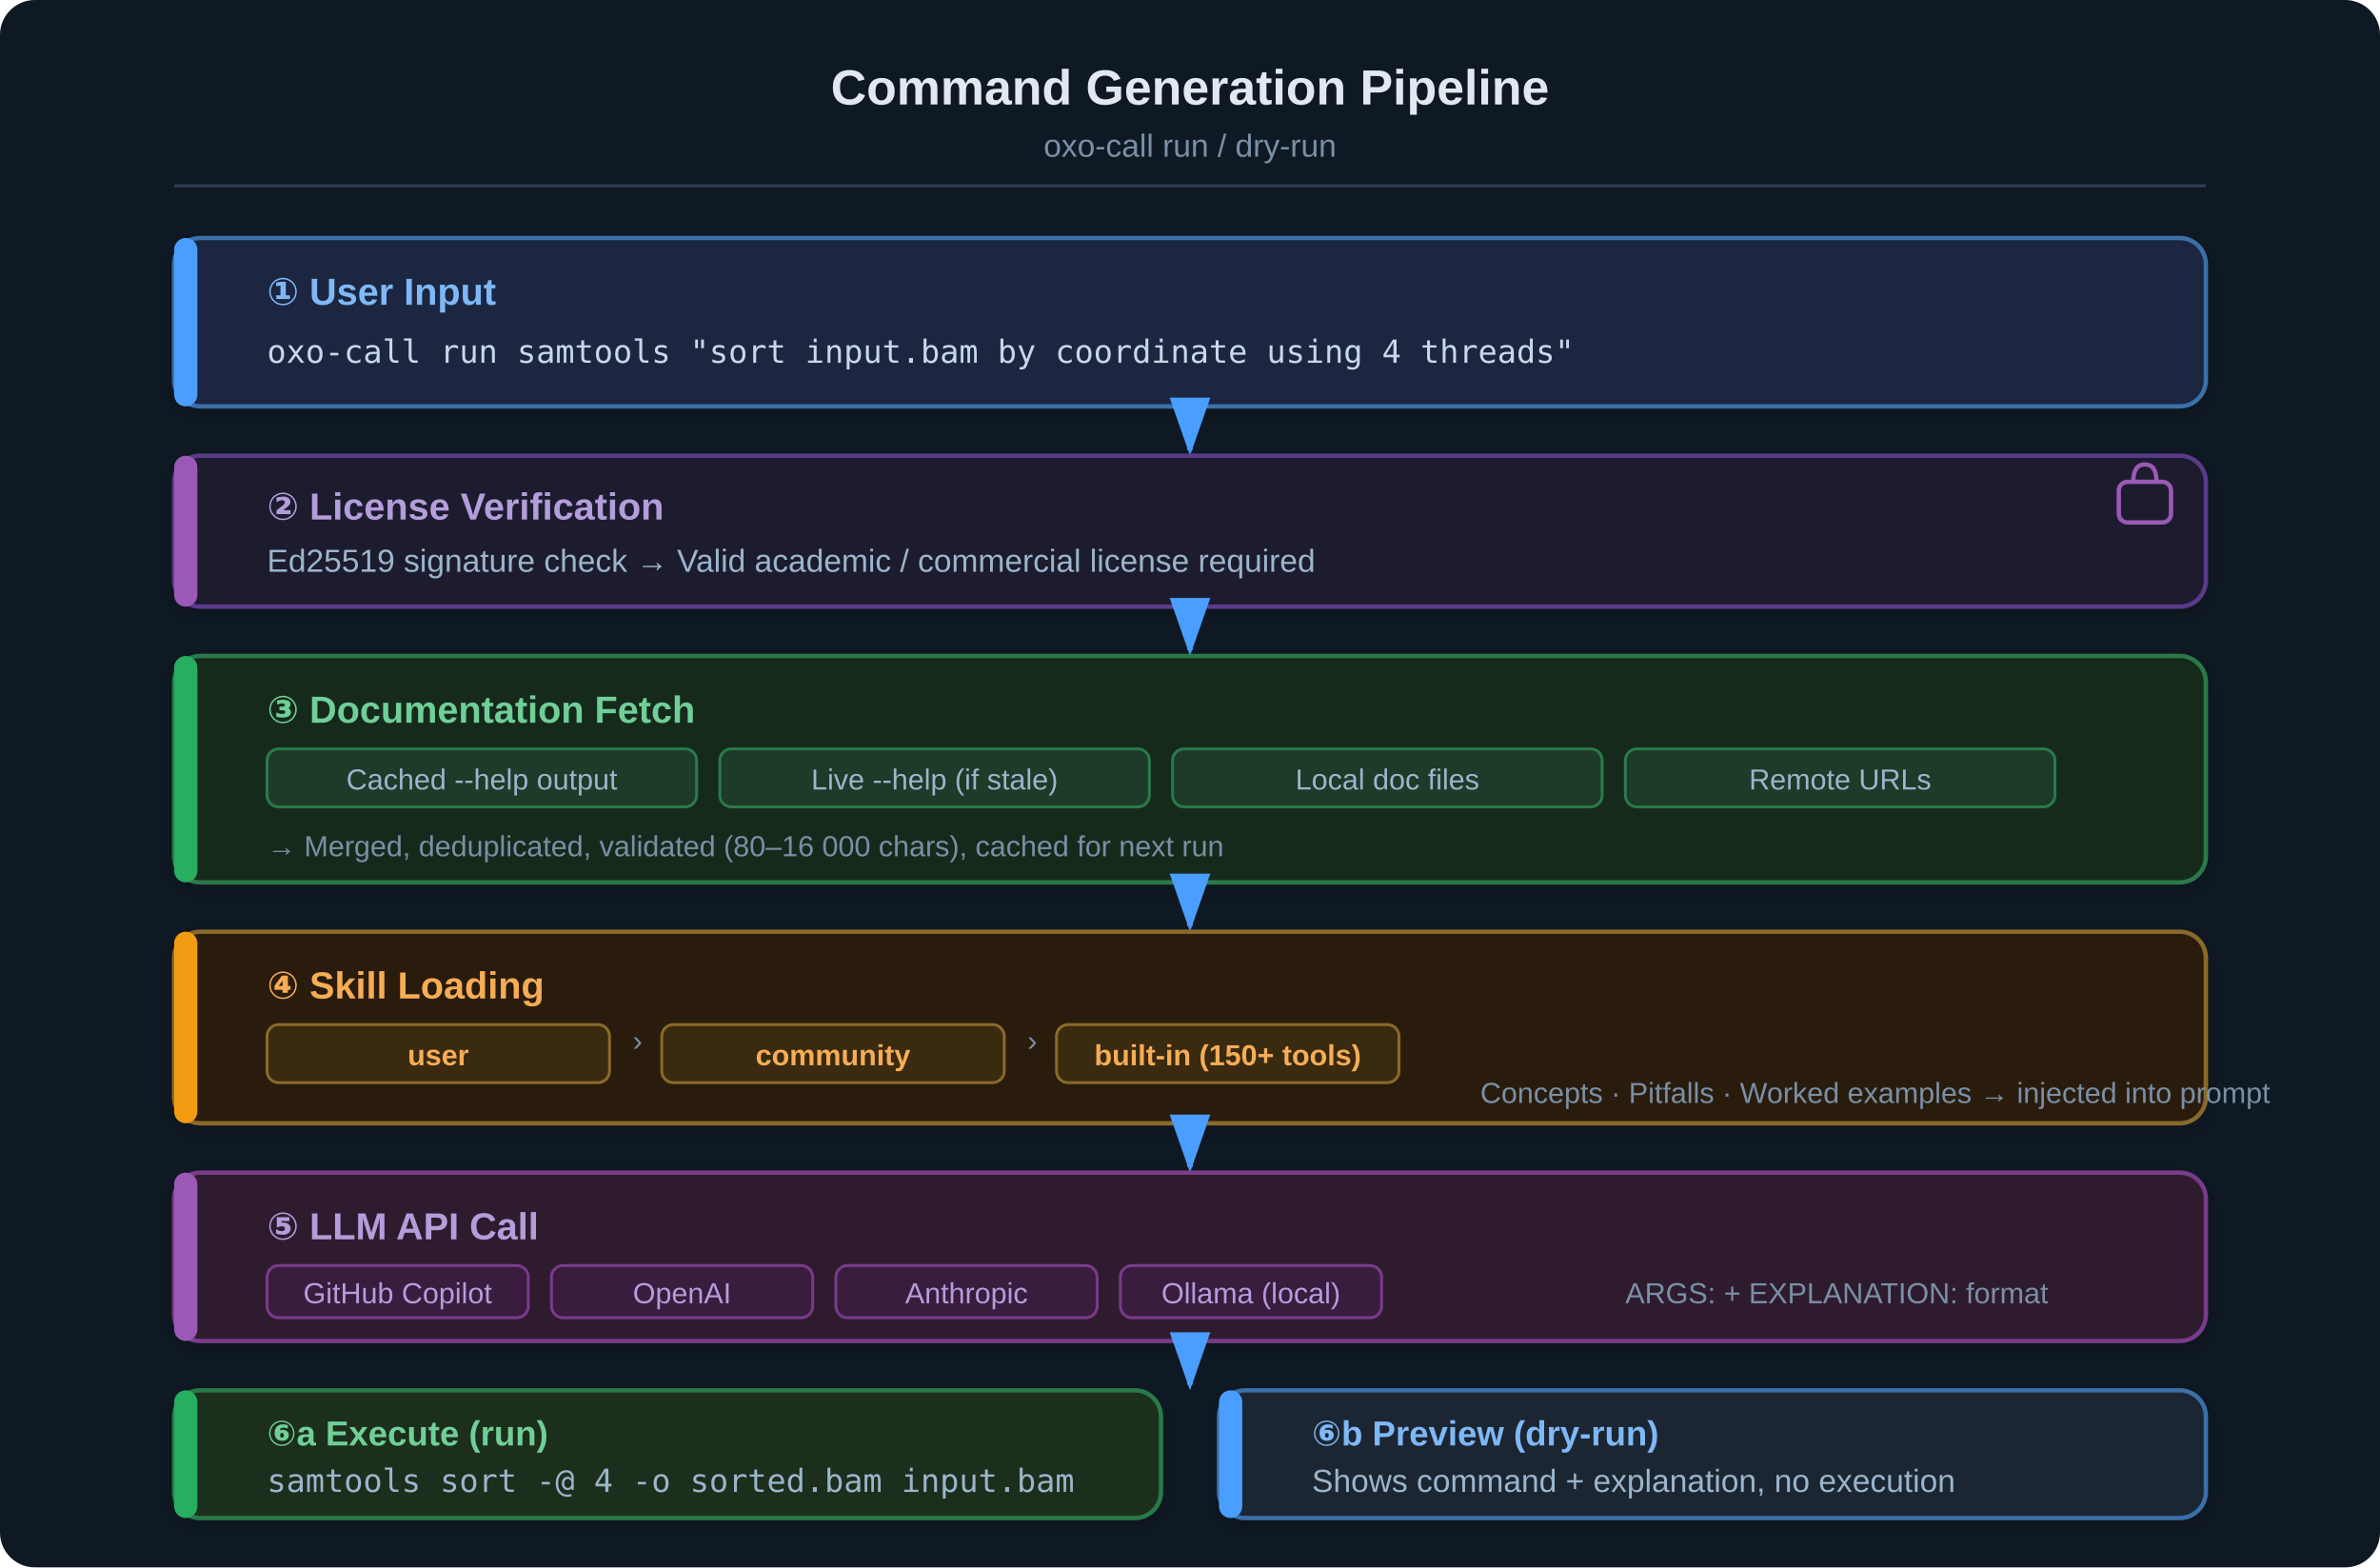
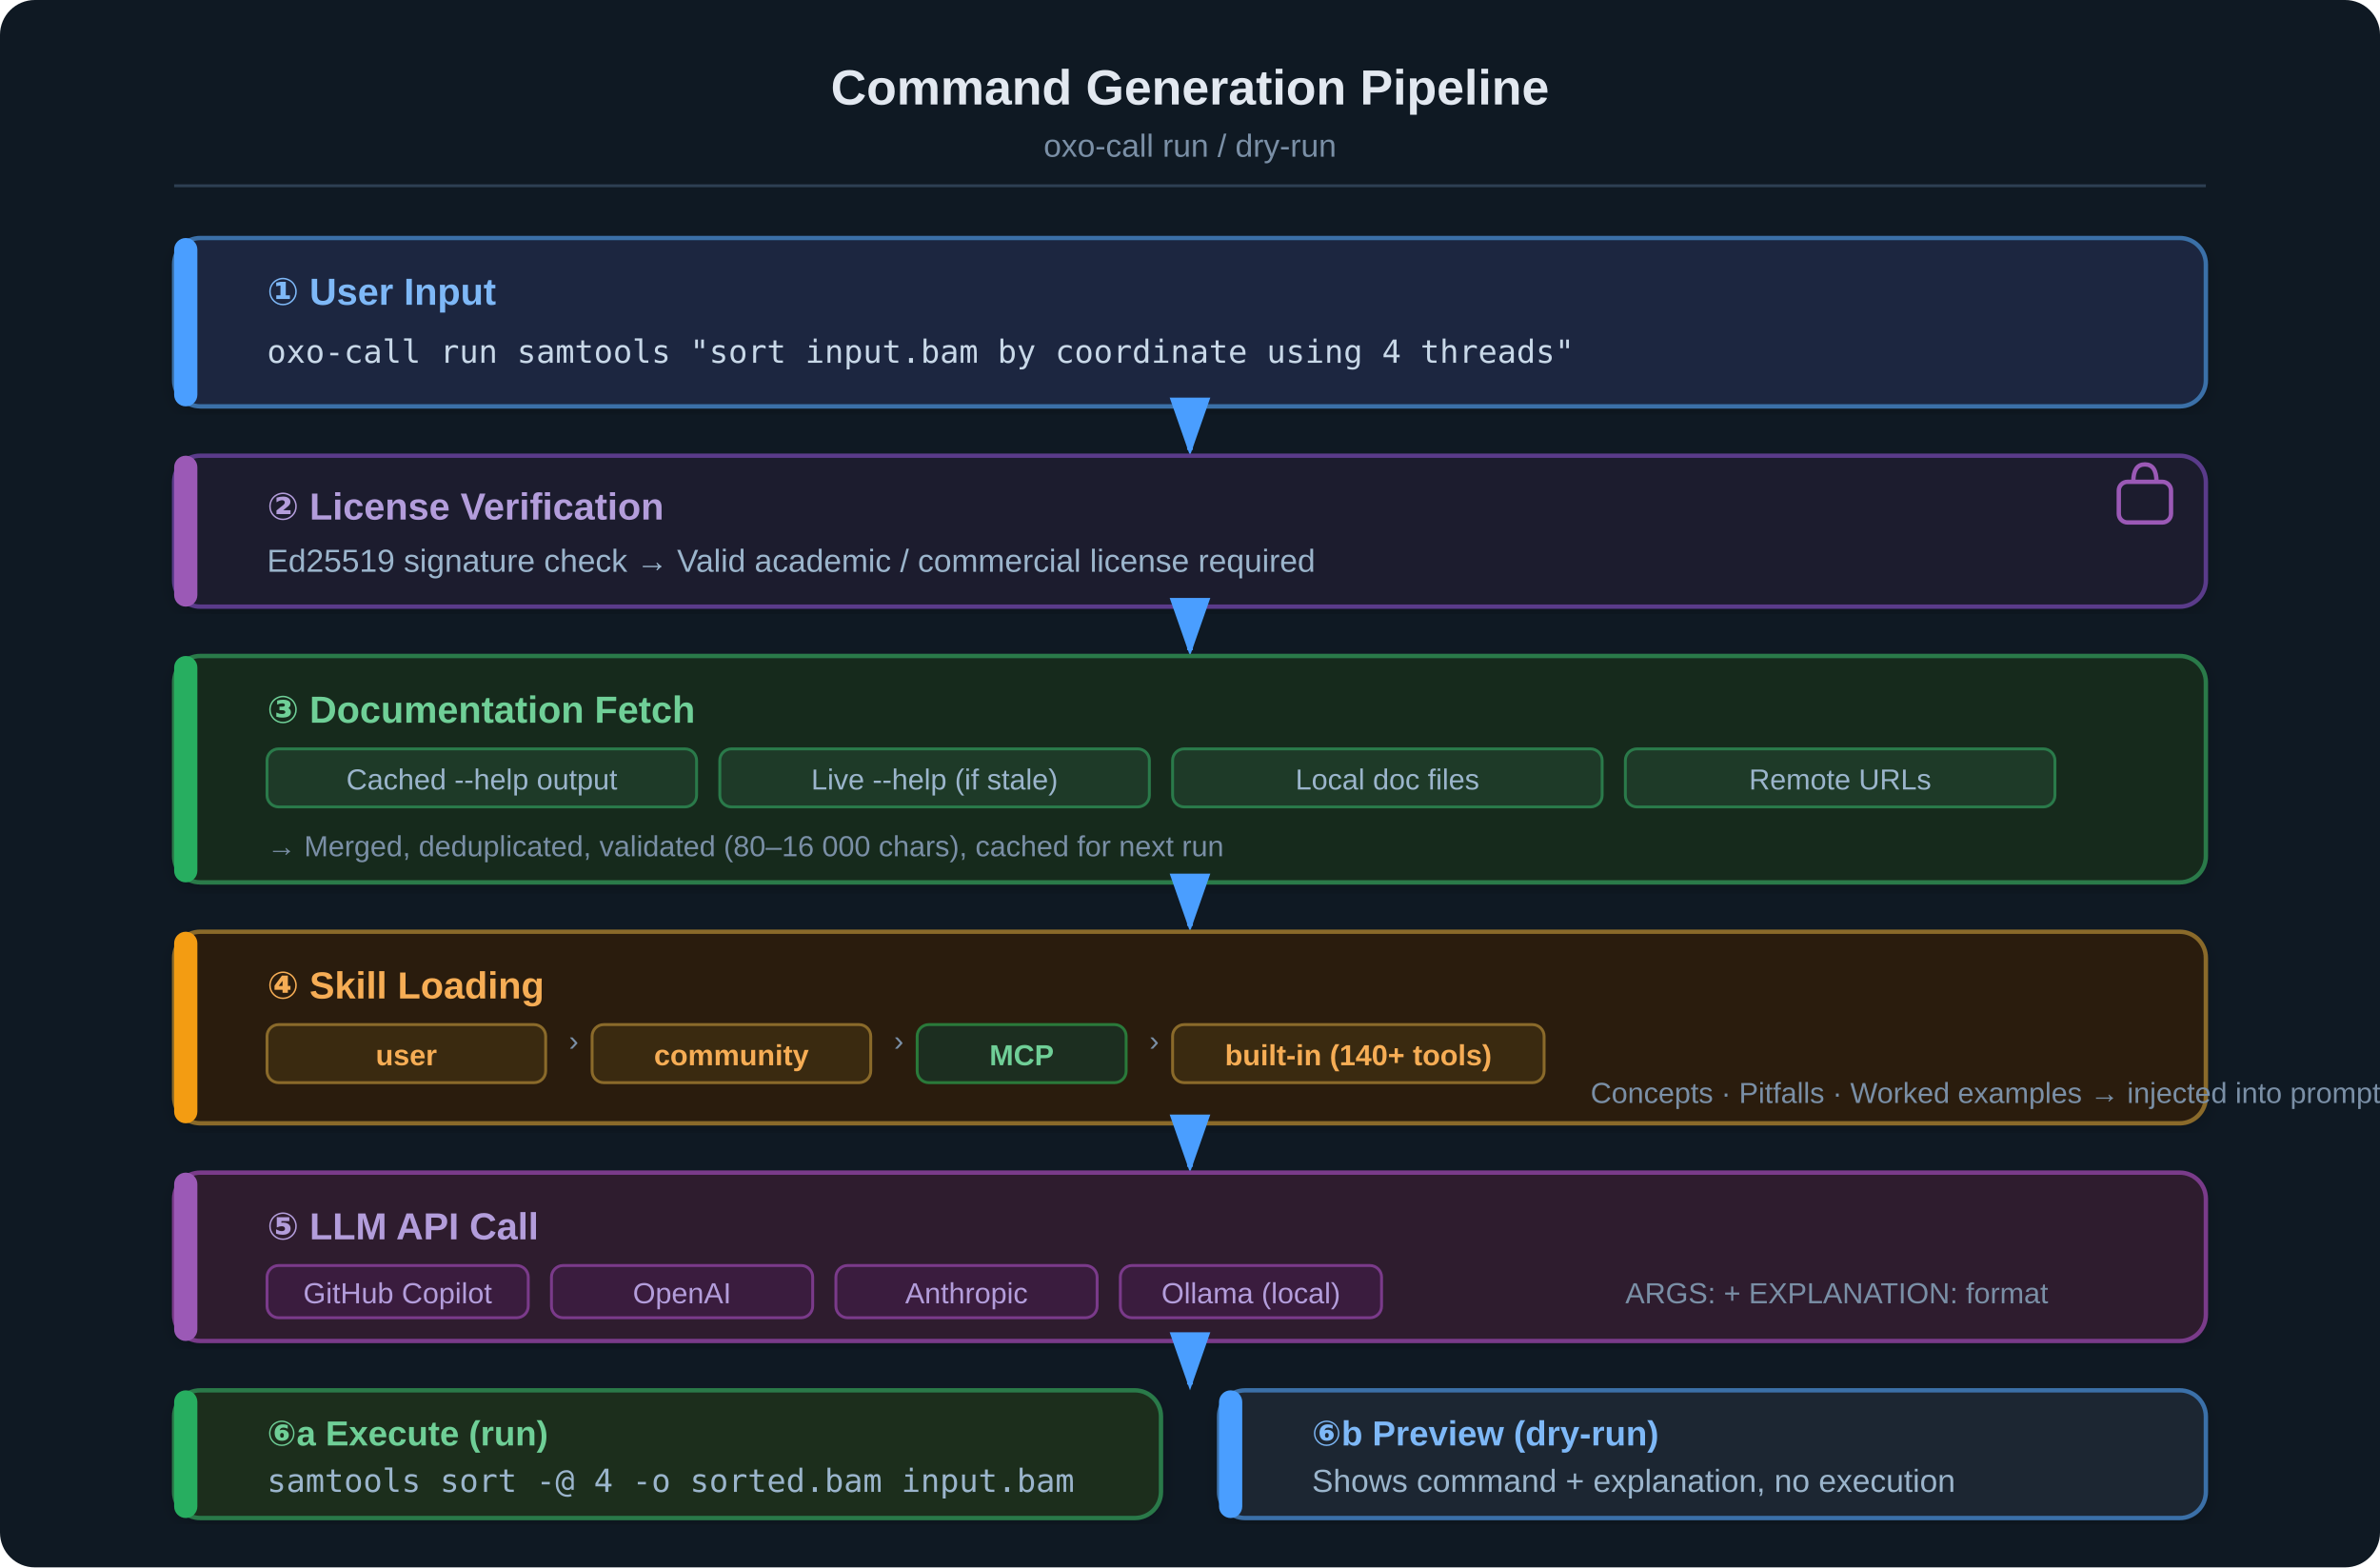
<svg xmlns="http://www.w3.org/2000/svg" viewBox="0 0 820 540" font-family="'Segoe UI', 'Liberation Sans', Arial, sans-serif">
  <defs>
    <marker id="arr" markerWidth="10" markerHeight="7" refX="9" refY="3.5" orient="auto">
      <polygon points="0 0, 10 3.5, 0 7" fill="#4a9eff" />
    </marker>
-     <filter id="shadow">
+     <filter id="shadow" x="-5%" y="-5%" width="110%" height="110%">
      <feDropShadow dx="0" dy="2" stdDeviation="3" flood-color="#00000030" />
    </filter>
  </defs>
  <rect width="820" height="540" fill="#0f1923" rx="12" />
  <text x="410" y="36" text-anchor="middle" fill="#e2e8f0" font-size="17" font-weight="700">Command Generation Pipeline</text>
  <text x="410" y="54" text-anchor="middle" fill="#7a8fa6" font-size="11">oxo-call run / dry-run</text>
  <line x1="60" y1="64" x2="760" y2="64" stroke="#2d3f52" stroke-width="1" />
  <rect x="60" y="82" width="700" height="58" rx="9" fill="#1a2840" stroke="#3a6fa8" stroke-width="1.5" filter="url(#shadow)" />
  <rect x="60" y="82" width="8" height="58" rx="4" fill="#4a9eff" />
  <text x="92" y="105" fill="#7eb8f7" font-size="13" font-weight="700">① User Input</text>
  <text x="92" y="125" fill="#c8d8e8" font-size="11" font-family="monospace">oxo-call run samtools "sort input.bam by coordinate using 4 threads"</text>
  <line x1="410" y1="140" x2="410" y2="155" stroke="#4a9eff" stroke-width="2" marker-end="url(#arr)" />
  <rect x="60" y="157" width="700" height="52" rx="9" fill="#1c1c2e" stroke="#5a3a8a" stroke-width="1.5" filter="url(#shadow)" />
  <rect x="60" y="157" width="8" height="52" rx="4" fill="#9b59b6" />
  <text x="92" y="179" fill="#b39ddb" font-size="13" font-weight="700">② License Verification</text>
  <text x="92" y="197" fill="#9bb5cc" font-size="11">Ed25519 signature check  →  Valid academic / commercial license required</text>
  <rect x="730" y="166" width="18" height="14" rx="3" fill="none" stroke="#9b59b6" stroke-width="1.5" />
  <path d="M735 166 Q735 160 739 160 Q743 160 743 166" fill="none" stroke="#9b59b6" stroke-width="1.5" />
  <line x1="410" y1="209" x2="410" y2="224" stroke="#4a9eff" stroke-width="2" marker-end="url(#arr)" />
  <rect x="60" y="226" width="700" height="78" rx="9" fill="#162a1e" stroke="#2a7a4a" stroke-width="1.5" filter="url(#shadow)" />
  <rect x="60" y="226" width="8" height="78" rx="4" fill="#27ae60" />
  <text x="92" y="249" fill="#6fcf97" font-size="13" font-weight="700">③ Documentation Fetch</text>
  <rect x="92" y="258" width="148" height="20" rx="4" fill="#1e3a28" stroke="#2a7a4a" stroke-width="1" />
  <text x="166" y="272" text-anchor="middle" fill="#9bb5cc" font-size="10">Cached --help output</text>
  <rect x="248" y="258" width="148" height="20" rx="4" fill="#1e3a28" stroke="#2a7a4a" stroke-width="1" />
  <text x="322" y="272" text-anchor="middle" fill="#9bb5cc" font-size="10">Live --help (if stale)</text>
  <rect x="404" y="258" width="148" height="20" rx="4" fill="#1e3a28" stroke="#2a7a4a" stroke-width="1" />
  <text x="478" y="272" text-anchor="middle" fill="#9bb5cc" font-size="10">Local doc files</text>
  <rect x="560" y="258" width="148" height="20" rx="4" fill="#1e3a28" stroke="#2a7a4a" stroke-width="1" />
  <text x="634" y="272" text-anchor="middle" fill="#9bb5cc" font-size="10">Remote URLs</text>
  <text x="92" y="295" fill="#7a8fa6" font-size="10">→  Merged, deduplicated, validated (80–16 000 chars), cached for next run</text>
  <line x1="410" y1="304" x2="410" y2="319" stroke="#4a9eff" stroke-width="2" marker-end="url(#arr)" />
  <rect x="60" y="321" width="700" height="66" rx="9" fill="#2a1e10" stroke="#8a6a2a" stroke-width="1.5" filter="url(#shadow)" />
  <rect x="60" y="321" width="8" height="66" rx="4" fill="#f39c12" />
  <text x="92" y="344" fill="#f6ad55" font-size="13" font-weight="700">④ Skill Loading</text>
-   <rect x="92" y="353" width="118" height="20" rx="4" fill="#3a2a10" stroke="#8a6a2a" stroke-width="1" />
-   <text x="151" y="367" text-anchor="middle" fill="#f6ad55" font-size="10" font-weight="600">user</text>
-   <text x="218" y="362" fill="#7a8fa6" font-size="10">›</text>
-   <rect x="228" y="353" width="118" height="20" rx="4" fill="#3a2a10" stroke="#8a6a2a" stroke-width="1" />
-   <text x="287" y="367" text-anchor="middle" fill="#f6ad55" font-size="10" font-weight="600">community</text>
-   <text x="354" y="362" fill="#7a8fa6" font-size="10">›</text>
-   <rect x="364" y="353" width="118" height="20" rx="4" fill="#3a2a10" stroke="#8a6a2a" stroke-width="1" />
-   <text x="423" y="367" text-anchor="middle" fill="#f6ad55" font-size="10" font-weight="600">built-in (150+ tools)</text>
-   <text x="510" y="380" fill="#7a8fa6" font-size="10">Concepts · Pitfalls · Worked examples → injected into prompt</text>
+   <rect x="92" y="353" width="96" height="20" rx="4" fill="#3a2a10" stroke="#8a6a2a" stroke-width="1" />
+   <text x="140" y="367" text-anchor="middle" fill="#f6ad55" font-size="10" font-weight="600">user</text>
+   <text x="196" y="362" fill="#7a8fa6" font-size="10">›</text>
+   <rect x="204" y="353" width="96" height="20" rx="4" fill="#3a2a10" stroke="#8a6a2a" stroke-width="1" />
+   <text x="252" y="367" text-anchor="middle" fill="#f6ad55" font-size="10" font-weight="600">community</text>
+   <text x="308" y="362" fill="#7a8fa6" font-size="10">›</text>
+   <rect x="316" y="353" width="72" height="20" rx="4" fill="#1c2e20" stroke="#2a7a3a" stroke-width="1" />
+   <text x="352" y="367" text-anchor="middle" fill="#6fcf97" font-size="10" font-weight="600">MCP</text>
+   <text x="396" y="362" fill="#7a8fa6" font-size="10">›</text>
+   <rect x="404" y="353" width="128" height="20" rx="4" fill="#3a2a10" stroke="#8a6a2a" stroke-width="1" />
+   <text x="468" y="367" text-anchor="middle" fill="#f6ad55" font-size="10" font-weight="600">built-in (140+ tools)</text>
+   <text x="548" y="380" fill="#7a8fa6" font-size="10">Concepts · Pitfalls · Worked examples → injected into prompt</text>
  <line x1="410" y1="387" x2="410" y2="402" stroke="#4a9eff" stroke-width="2" marker-end="url(#arr)" />
  <rect x="60" y="404" width="700" height="58" rx="9" fill="#2e1c2e" stroke="#7a3a8a" stroke-width="1.5" filter="url(#shadow)" />
  <rect x="60" y="404" width="8" height="58" rx="4" fill="#9b59b6" />
  <text x="92" y="427" fill="#b39ddb" font-size="13" font-weight="700">⑤ LLM API Call</text>
  <rect x="92" y="436" width="90" height="18" rx="4" fill="#3a1c3e" stroke="#7a3a8a" stroke-width="1" />
  <text x="137" y="449" text-anchor="middle" fill="#b39ddb" font-size="10">GitHub Copilot</text>
  <rect x="190" y="436" width="90" height="18" rx="4" fill="#3a1c3e" stroke="#7a3a8a" stroke-width="1" />
  <text x="235" y="449" text-anchor="middle" fill="#b39ddb" font-size="10">OpenAI</text>
  <rect x="288" y="436" width="90" height="18" rx="4" fill="#3a1c3e" stroke="#7a3a8a" stroke-width="1" />
  <text x="333" y="449" text-anchor="middle" fill="#b39ddb" font-size="10">Anthropic</text>
  <rect x="386" y="436" width="90" height="18" rx="4" fill="#3a1c3e" stroke="#7a3a8a" stroke-width="1" />
  <text x="431" y="449" text-anchor="middle" fill="#b39ddb" font-size="10">Ollama (local)</text>
  <text x="560" y="449" fill="#7a8fa6" font-size="10">ARGS: + EXPLANATION: format</text>
  <line x1="410" y1="462" x2="410" y2="477" stroke="#4a9eff" stroke-width="2" marker-end="url(#arr)" />
  <rect x="60" y="479" width="340" height="44" rx="9" fill="#1e2e1e" stroke="#2a7a4a" stroke-width="1.5" filter="url(#shadow)" />
  <rect x="60" y="479" width="8" height="44" rx="4" fill="#27ae60" />
  <text x="92" y="498" fill="#6fcf97" font-size="12" font-weight="700">⑥a Execute (run)</text>
  <text x="92" y="514" fill="#9bb5cc" font-size="11" font-family="monospace">samtools sort -@ 4 -o sorted.bam input.bam</text>
  <rect x="420" y="479" width="340" height="44" rx="9" fill="#1e2530" stroke="#3a6fa8" stroke-width="1.5" filter="url(#shadow)" />
  <rect x="420" y="479" width="8" height="44" rx="4" fill="#4a9eff" />
  <text x="452" y="498" fill="#7eb8f7" font-size="12" font-weight="700">⑥b Preview (dry-run)</text>
  <text x="452" y="514" fill="#9bb5cc" font-size="11">Shows command + explanation, no execution</text>
</svg>
